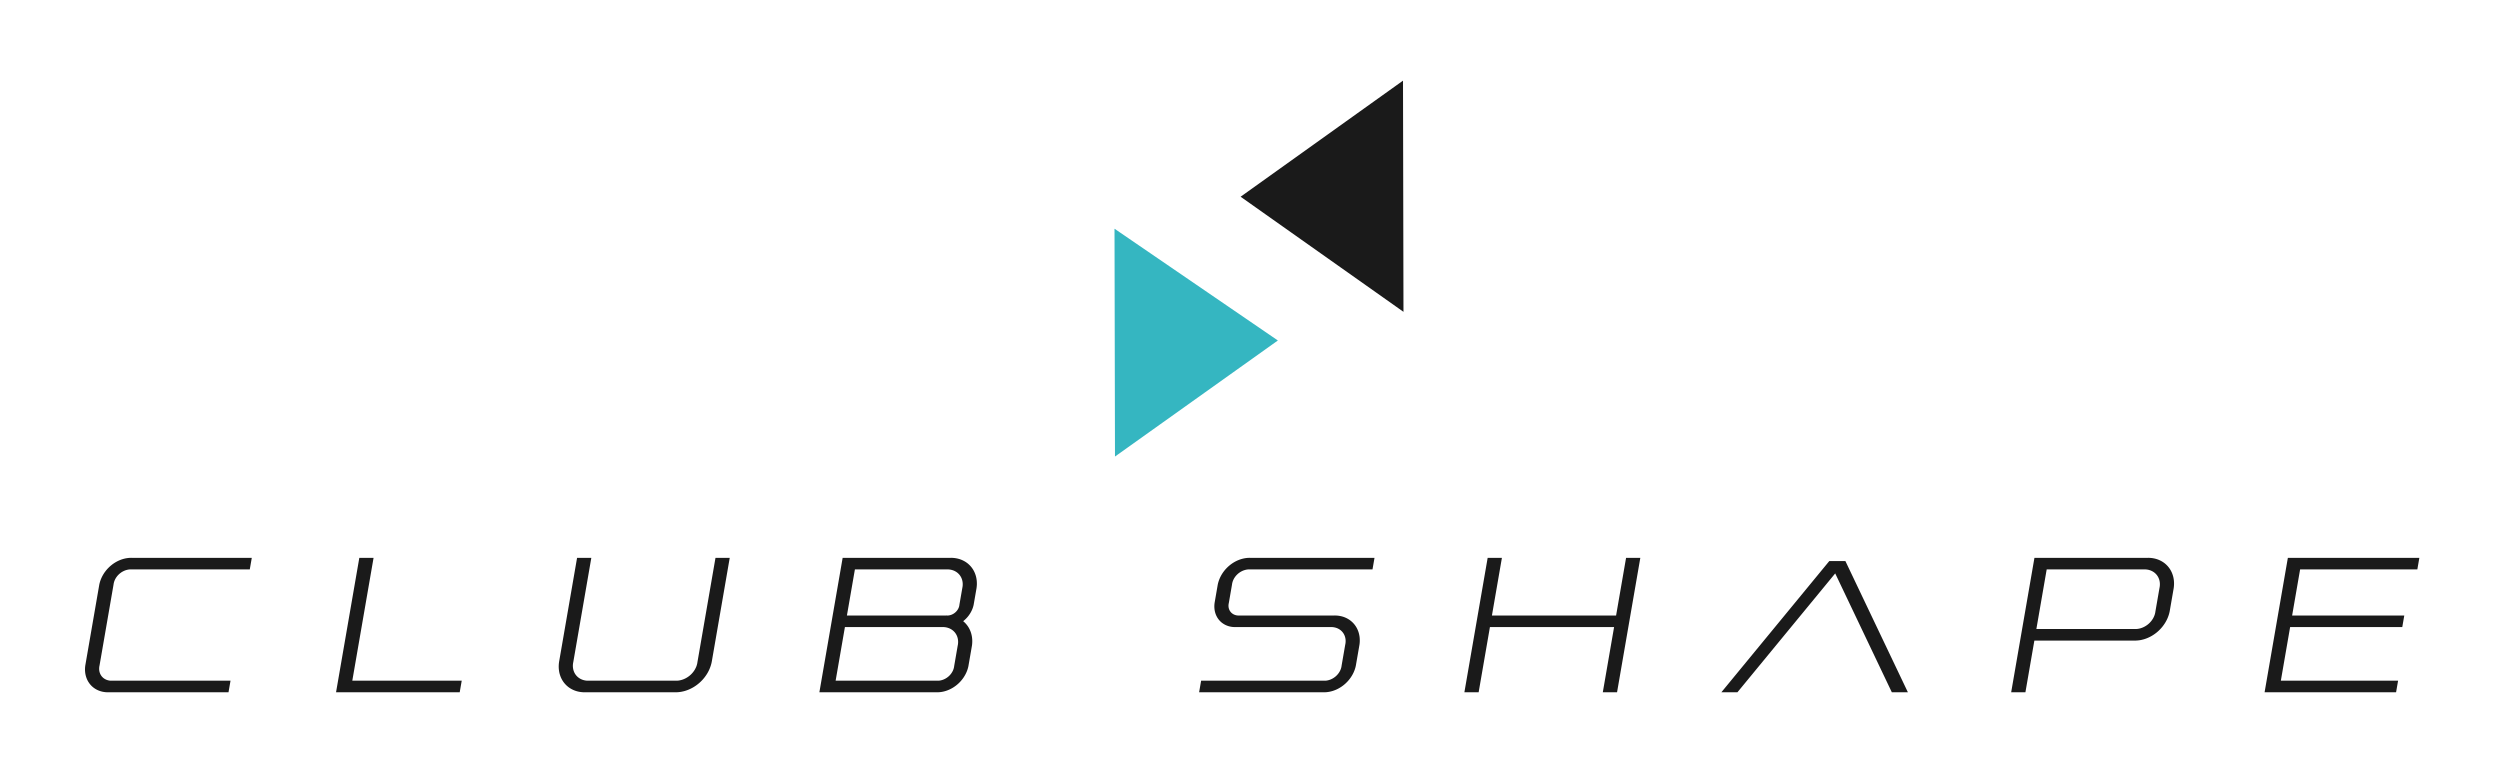
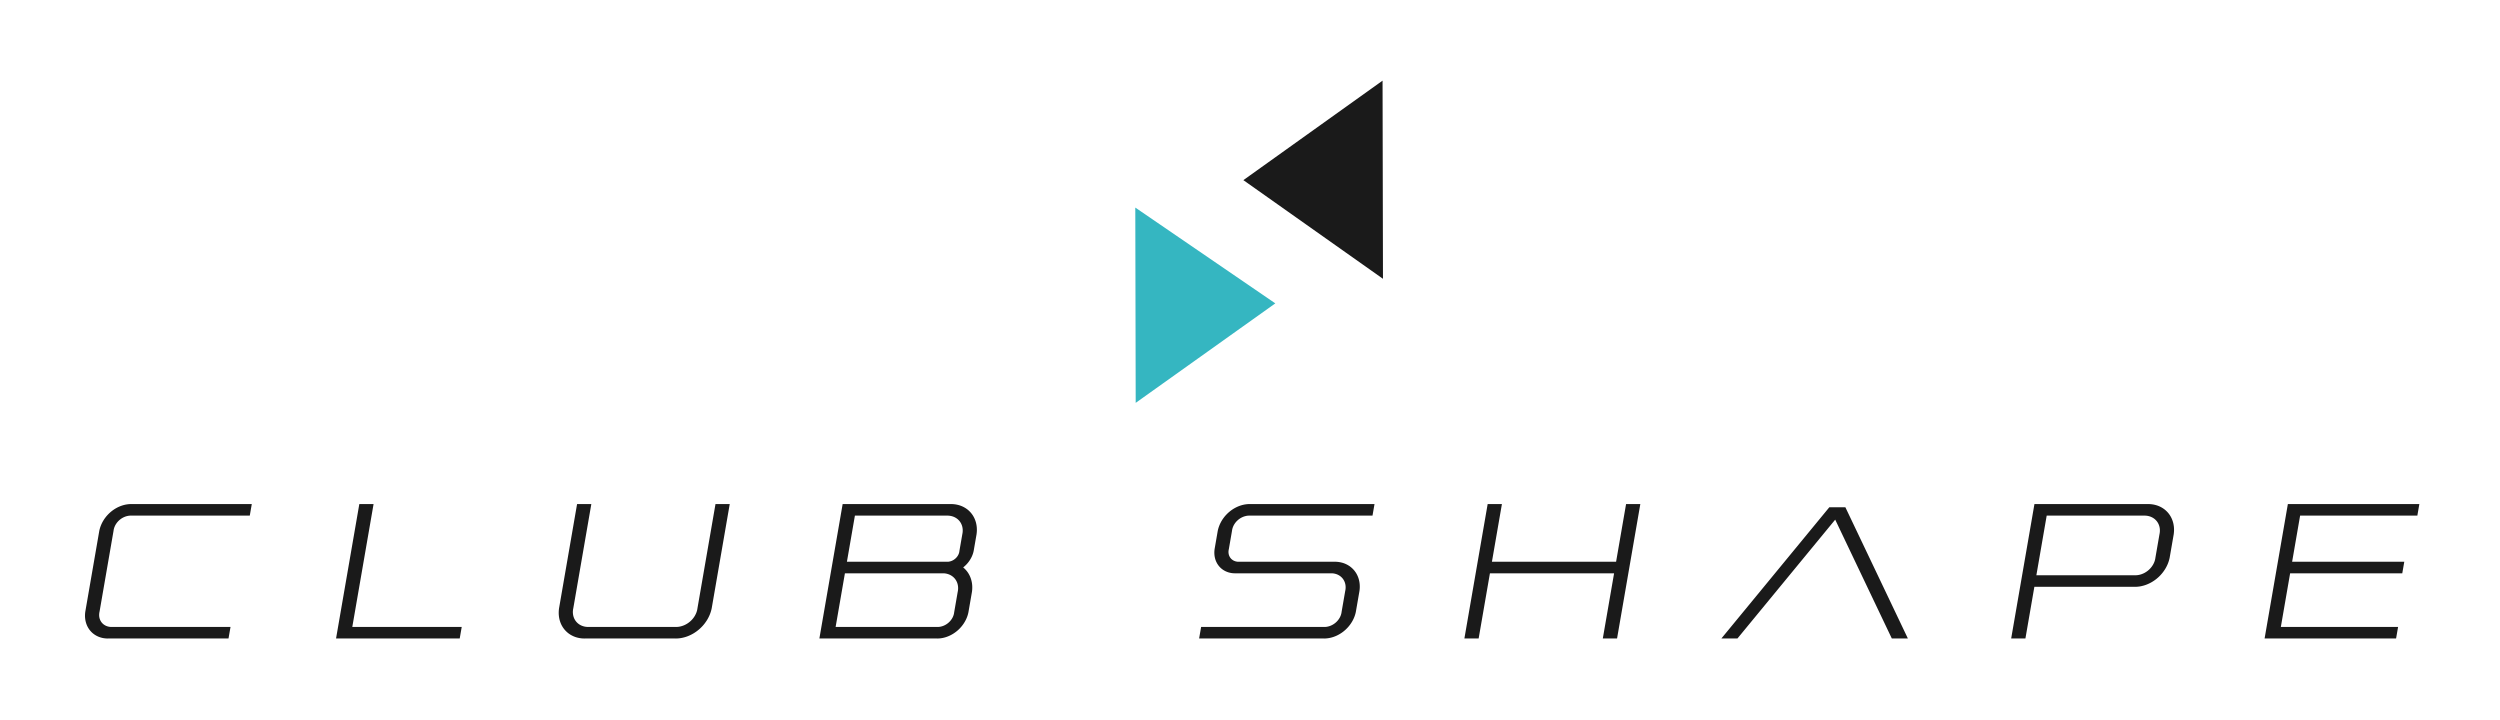
- <svg xmlns="http://www.w3.org/2000/svg" viewBox="0 0 1859.85 575" width="1859.85" height="575" role="img" aria-label="Club Shape">
-   <path fill="#35B6C1" d="M829.13 170.15L829.48 339.64L950.65 253.3Z" />
-   <path fill="#1A1A1A" d="M1043.75 60L1044.1 231.98L922.94 146.35Z" />
-   <path fill="#1A1A1A" d="M185.82 423.6L96.7 423.6L98.19 415L187.31 415ZM96.7 423.6L96.26 423.63L95.81 423.68L95.36 423.75L94.91 423.84L94.47 423.94L94.03 424.06L93.59 424.19L93.15 424.34L92.72 424.51L92.29 424.69L91.87 424.89L91.46 425.1L91.05 425.32L90.65 425.56L90.26 425.81L89.88 426.08L89.51 426.36L89.14 426.64L88.79 426.95L88.45 427.26L88.12 427.58L87.8 427.91L87.49 428.25L87.2 428.6L86.92 428.96L86.65 429.33L86.4 429.7L86.16 430.08L85.93 430.46L85.72 430.85L85.53 431.24L85.35 431.64L85.18 432.04L85.03 432.45L84.9 432.85L84.78 433.26L84.68 433.66L84.59 434.07L84.52 434.48L84.47 434.88L73.87 434.88L74.05 434.06L74.27 433.25L74.51 432.43L74.79 431.63L75.1 430.83L75.43 430.04L75.8 429.26L76.19 428.49L76.61 427.73L77.06 426.99L77.53 426.25L78.03 425.54L78.56 424.84L79.1 424.15L79.67 423.49L80.27 422.84L80.88 422.22L81.51 421.61L82.17 421.03L82.84 420.47L83.52 419.93L84.22 419.42L84.94 418.93L85.67 418.47L86.41 418.04L87.17 417.63L87.93 417.25L88.7 416.9L89.48 416.58L90.27 416.28L91.06 416.02L91.85 415.78L92.65 415.58L93.45 415.4L94.25 415.26L95.04 415.15L95.84 415.06L96.63 415.01L97.41 414.99L98.19 415ZM84.47 434.88L74.04 495.12L63.44 495.12L73.87 434.88ZM74.04 495.12L73.95 495.52L73.88 495.93L73.83 496.34L73.79 496.74L73.77 497.15L73.76 497.55L73.77 497.96L73.79 498.36L73.84 498.76L73.9 499.15L73.97 499.54L74.06 499.92L74.17 500.3L74.3 500.67L74.44 501.04L74.59 501.4L74.77 501.75L74.96 502.09L75.16 502.42L75.38 502.74L75.61 503.05L75.86 503.36L76.13 503.64L76.4 503.92L76.69 504.19L77 504.44L77.31 504.68L77.64 504.9L77.98 505.11L78.34 505.31L78.7 505.49L79.07 505.66L79.46 505.81L79.85 505.94L80.25 506.06L80.66 506.16L81.08 506.25L81.5 506.32L81.93 506.37L82.37 506.4L80.88 515L80.1 515.01L79.32 514.99L78.55 514.94L77.78 514.85L77.02 514.74L76.27 514.6L75.54 514.42L74.81 514.22L74.1 513.98L73.4 513.72L72.71 513.42L72.05 513.1L71.4 512.75L70.77 512.37L70.15 511.96L69.56 511.53L68.99 511.07L68.44 510.58L67.92 510.07L67.42 509.53L66.94 508.97L66.49 508.39L66.07 507.78L65.67 507.16L65.3 506.51L64.96 505.85L64.65 505.16L64.37 504.46L64.12 503.75L63.9 503.01L63.71 502.27L63.55 501.51L63.42 500.74L63.33 499.96L63.26 499.17L63.23 498.37L63.24 497.57L63.27 496.75L63.34 495.94L63.44 495.12ZM82.37 506.4L171.49 506.4L170 515L80.88 515ZM277.91 415L260.6 515L250 515L267.31 415ZM251.49 506.4L343.49 506.4L342 515L250 515ZM439.91 415L426.5 492.5L415.9 492.5L429.31 415ZM426.5 492.5L426.39 493.01L426.31 493.52L426.25 494.03L426.2 494.53L426.18 495.04L426.18 495.55L426.2 496.05L426.24 496.55L426.3 497.04L426.38 497.53L426.48 498.02L426.6 498.49L426.74 498.96L426.9 499.42L427.08 499.88L427.28 500.32L427.5 500.75L427.74 501.17L428 501.58L428.28 501.98L428.58 502.36L428.89 502.73L429.22 503.08L429.57 503.42L429.93 503.75L430.32 504.05L430.71 504.34L431.12 504.62L431.55 504.87L431.99 505.11L432.44 505.33L432.91 505.53L433.38 505.71L433.87 505.87L434.37 506.01L434.88 506.13L435.39 506.23L435.92 506.31L436.45 506.36L436.99 506.4L435.5 515L434.61 515.01L433.73 514.98L432.86 514.92L432 514.82L431.14 514.69L430.29 514.52L429.46 514.32L428.64 514.09L427.84 513.82L427.05 513.52L426.28 513.18L425.53 512.81L424.79 512.41L424.08 511.98L423.39 511.52L422.73 511.03L422.09 510.5L421.47 509.95L420.88 509.37L420.32 508.76L419.78 508.13L419.28 507.47L418.8 506.79L418.36 506.08L417.94 505.35L417.56 504.6L417.21 503.82L416.9 503.03L416.62 502.22L416.37 501.4L416.16 500.56L415.99 499.7L415.85 498.83L415.75 497.95L415.68 497.06L415.65 496.16L415.66 495.25L415.7 494.34L415.78 493.42L415.9 492.5ZM436.99 506.4L503.56 506.4L502.07 515L435.5 515ZM503.56 506.4L504.11 506.36L504.66 506.31L505.21 506.23L505.76 506.13L506.31 506.01L506.86 505.87L507.4 505.71L507.94 505.53L508.48 505.33L509.01 505.11L509.53 504.87L510.04 504.62L510.55 504.34L511.05 504.05L511.53 503.75L512.01 503.42L512.48 503.08L512.93 502.73L513.37 502.36L513.8 501.98L514.22 501.58L514.62 501.17L515 500.75L515.37 500.32L515.73 499.88L516.06 499.42L516.39 498.96L516.69 498.49L516.98 498.02L517.24 497.53L517.49 497.04L517.72 496.55L517.94 496.05L518.13 495.55L518.3 495.04L518.45 494.53L518.59 494.03L518.7 493.52L518.79 493.01L518.87 492.5L529.47 492.5L529.26 493.42L529.02 494.34L528.75 495.25L528.44 496.16L528.1 497.06L527.73 497.95L527.32 498.83L526.88 499.7L526.41 500.56L525.91 501.4L525.37 502.22L524.81 503.03L524.23 503.82L523.61 504.6L522.97 505.35L522.3 506.08L521.61 506.79L520.9 507.47L520.17 508.13L519.41 508.76L518.64 509.37L517.85 509.95L517.04 510.5L516.22 511.03L515.38 511.52L514.53 511.98L513.67 512.41L512.8 512.81L511.92 513.18L511.03 513.52L510.14 513.82L509.24 514.09L508.34 514.32L507.44 514.52L506.54 514.69L505.64 514.82L504.74 514.92L503.84 514.98L502.95 515.01L502.07 515ZM518.87 492.5L532.28 415L542.88 415L529.47 492.5ZM610.31 510.7L626.14 419.3L636.74 419.3L620.91 510.7ZM632.18 415L706.88 415L705.39 423.6L630.69 423.6ZM715.89 437.5L715.99 436.99L716.07 436.48L716.14 435.97L716.18 435.47L716.2 434.96L716.2 434.45L716.19 433.95L716.15 433.45L716.09 432.96L716.01 432.47L715.91 431.98L715.79 431.51L715.65 431.04L715.48 430.58L715.3 430.12L715.1 429.68L714.88 429.25L714.64 428.83L714.38 428.42L714.1 428.02L713.81 427.64L713.49 427.27L713.16 426.92L712.81 426.58L712.45 426.25L712.07 425.95L711.67 425.66L711.26 425.38L710.83 425.13L710.39 424.89L709.94 424.67L709.48 424.47L709 424.29L708.51 424.13L708.01 423.99L707.51 423.87L706.99 423.77L706.47 423.69L705.93 423.64L705.39 423.6L706.88 415L707.77 414.99L708.65 415.02L709.52 415.08L710.39 415.18L711.24 415.31L712.09 415.48L712.92 415.68L713.74 415.91L714.54 416.18L715.33 416.48L716.1 416.82L716.86 417.19L717.59 417.59L718.3 418.02L718.99 418.48L719.66 418.97L720.3 419.5L720.91 420.05L721.5 420.63L722.07 421.24L722.6 421.87L723.11 422.53L723.58 423.21L724.03 423.92L724.44 424.65L724.82 425.4L725.17 426.18L725.48 426.97L725.76 427.78L726.01 428.6L726.22 429.44L726.39 430.3L726.53 431.17L726.64 432.05L726.7 432.94L726.73 433.84L726.73 434.75L726.68 435.66L726.6 436.58L726.49 437.5ZM726.49 437.5L724.35 449.85L713.75 449.85L715.89 437.5ZM705.31 457.9L705.63 457.87L705.95 457.83L706.27 457.77L706.58 457.7L706.9 457.62L707.21 457.53L707.53 457.43L707.83 457.32L708.14 457.19L708.44 457.06L708.73 456.91L709.02 456.76L709.31 456.59L709.59 456.42L709.86 456.23L710.12 456.04L710.38 455.84L710.63 455.63L710.88 455.41L711.11 455.19L711.34 454.96L711.56 454.72L711.77 454.48L711.97 454.23L712.16 453.98L712.34 453.72L712.51 453.45L712.67 453.19L712.82 452.92L712.96 452.64L713.09 452.37L713.21 452.09L713.31 451.81L713.41 451.53L713.49 451.25L713.57 450.97L713.63 450.69L713.68 450.41L713.72 450.13L713.75 449.85L724.35 449.85L724.19 450.54L724.01 451.23L723.8 451.92L723.56 452.6L723.3 453.27L723.01 453.94L722.7 454.59L722.36 455.24L722 455.88L721.62 456.51L721.22 457.12L720.79 457.73L720.35 458.32L719.89 458.89L719.4 459.45L718.9 459.99L718.38 460.51L717.84 461.02L717.29 461.51L716.73 461.98L716.15 462.43L715.55 462.85L714.95 463.26L714.33 463.64L713.71 464.01L713.07 464.34L712.43 464.66L711.78 464.95L711.12 465.22L710.46 465.46L709.8 465.68L709.13 465.88L708.46 466.04L707.79 466.19L707.12 466.3L706.46 466.39L705.79 466.46L705.13 466.5L704.47 466.51L703.82 466.5ZM703.82 466.5L623.27 466.5L624.76 457.9L705.31 457.9ZM624.76 457.9L703.46 457.9L701.97 466.5L623.27 466.5ZM712.46 480.4L712.56 479.89L712.65 479.38L712.71 478.87L712.75 478.37L712.78 477.86L712.78 477.35L712.76 476.85L712.72 476.35L712.66 475.86L712.58 475.37L712.48 474.88L712.36 474.41L712.22 473.94L712.06 473.48L711.88 473.02L711.67 472.58L711.45 472.15L711.21 471.73L710.95 471.32L710.68 470.92L710.38 470.54L710.07 470.17L709.73 469.82L709.39 469.48L709.02 469.15L708.64 468.85L708.24 468.56L707.83 468.28L707.41 468.03L706.97 467.79L706.51 467.57L706.05 467.37L705.57 467.19L705.09 467.03L704.59 466.89L704.08 466.77L703.56 466.67L703.04 466.59L702.51 466.54L701.97 466.5L703.46 457.9L704.34 457.89L705.22 457.92L706.1 457.98L706.96 458.08L707.82 458.21L708.66 458.38L709.49 458.58L710.31 458.81L711.12 459.08L711.91 459.38L712.68 459.72L713.43 460.09L714.16 460.49L714.87 460.92L715.56 461.38L716.23 461.87L716.87 462.4L717.49 462.95L718.08 463.53L718.64 464.14L719.17 464.77L719.68 465.43L720.15 466.11L720.6 466.82L721.01 467.55L721.39 468.3L721.74 469.08L722.06 469.87L722.34 470.68L722.58 471.5L722.79 472.34L722.97 473.2L723.11 474.07L723.21 474.95L723.28 475.84L723.31 476.74L723.3 477.65L723.26 478.56L723.18 479.48L723.06 480.4ZM723.06 480.4L720.44 495.55L709.84 495.55L712.46 480.4ZM698.11 506.4L698.54 506.37L698.97 506.32L699.4 506.25L699.83 506.17L700.26 506.07L700.68 505.95L701.11 505.82L701.52 505.68L701.94 505.52L702.35 505.34L702.75 505.15L703.15 504.95L703.54 504.73L703.92 504.5L704.3 504.26L704.67 504L705.02 503.74L705.37 503.46L705.71 503.17L706.04 502.87L706.36 502.56L706.66 502.24L706.96 501.91L707.24 501.57L707.51 501.23L707.76 500.88L708 500.52L708.23 500.16L708.45 499.79L708.65 499.42L708.84 499.04L709.01 498.66L709.16 498.27L709.31 497.88L709.43 497.5L709.55 497.11L709.64 496.72L709.72 496.33L709.79 495.94L709.84 495.55L720.44 495.55L720.26 496.35L720.05 497.15L719.81 497.94L719.54 498.73L719.24 499.52L718.91 500.29L718.55 501.05L718.16 501.81L717.75 502.55L717.31 503.28L716.85 504L716.36 504.7L715.84 505.38L715.31 506.05L714.75 506.7L714.17 507.34L713.57 507.95L712.95 508.54L712.31 509.11L711.65 509.66L710.98 510.18L710.29 510.68L709.59 511.16L708.87 511.61L708.15 512.03L707.41 512.43L706.66 512.8L705.91 513.15L705.14 513.46L704.38 513.75L703.6 514.01L702.82 514.24L702.04 514.44L701.26 514.61L700.48 514.75L699.7 514.86L698.93 514.94L698.15 514.99L697.38 515.01L696.62 515ZM696.62 515L614.87 515L616.36 506.4L698.11 506.4ZM626.88 415L637.48 415L635.99 423.6L625.39 423.6ZM611.06 506.4L621.66 506.4L620.17 515L609.57 515Z" />
-   <path fill="#1A1A1A" d="M1021.06 423.6L928.77 423.6L930.26 415L1022.55 415ZM928.77 423.6L928.33 423.63L927.88 423.68L927.43 423.75L926.98 423.84L926.54 423.94L926.1 424.06L925.66 424.19L925.22 424.34L924.79 424.51L924.36 424.69L923.94 424.89L923.53 425.1L923.12 425.32L922.72 425.56L922.33 425.81L921.95 426.08L921.58 426.36L921.21 426.64L920.86 426.95L920.52 427.26L920.19 427.58L919.87 427.91L919.56 428.25L919.27 428.6L918.99 428.96L918.72 429.33L918.47 429.7L918.23 430.08L918 430.46L917.79 430.85L917.6 431.24L917.42 431.64L917.25 432.04L917.1 432.45L916.97 432.85L916.85 433.26L916.75 433.66L916.66 434.07L916.59 434.48L916.54 434.88L905.94 434.88L906.12 434.06L906.34 433.25L906.58 432.43L906.86 431.63L907.17 430.83L907.5 430.04L907.87 429.26L908.26 428.49L908.68 427.73L909.13 426.99L909.6 426.25L910.1 425.54L910.63 424.84L911.17 424.15L911.74 423.49L912.34 422.84L912.95 422.22L913.58 421.61L914.24 421.03L914.91 420.47L915.59 419.93L916.29 419.42L917.01 418.93L917.74 418.47L918.48 418.04L919.24 417.63L920 417.25L920.77 416.9L921.55 416.58L922.34 416.28L923.13 416.02L923.92 415.78L924.72 415.58L925.52 415.4L926.32 415.26L927.11 415.15L927.91 415.06L928.7 415.01L929.48 414.99L930.26 415ZM916.54 434.88L914.18 448.54L903.58 448.54L905.94 434.88ZM914.18 448.54L914.1 448.87L914.04 449.2L913.99 449.53L913.95 449.86L913.93 450.2L913.92 450.53L913.92 450.86L913.94 451.19L913.97 451.51L914.01 451.83L914.07 452.16L914.14 452.47L914.22 452.78L914.32 453.09L914.43 453.39L914.56 453.69L914.7 453.98L914.85 454.26L915.01 454.54L915.19 454.8L915.38 455.06L915.58 455.32L915.79 455.56L916.01 455.79L916.25 456.01L916.5 456.22L916.76 456.42L917.03 456.61L917.3 456.79L917.59 456.96L917.89 457.11L918.2 457.25L918.51 457.38L918.84 457.5L919.17 457.6L919.5 457.69L919.85 457.76L920.2 457.82L920.56 457.87L920.92 457.9L919.43 466.5L918.72 466.51L918.01 466.49L917.32 466.45L916.62 466.38L915.94 466.28L915.26 466.15L914.59 465.99L913.93 465.81L913.29 465.6L912.66 465.36L912.04 465.1L911.43 464.81L910.84 464.49L910.27 464.15L909.71 463.78L909.17 463.39L908.65 462.98L908.16 462.54L907.68 462.08L907.22 461.59L906.79 461.09L906.38 460.56L905.99 460.01L905.63 459.45L905.3 458.87L904.99 458.26L904.7 457.65L904.44 457.01L904.21 456.36L904.01 455.7L903.84 455.02L903.69 454.34L903.57 453.64L903.49 452.93L903.43 452.21L903.4 451.49L903.4 450.76L903.43 450.02L903.49 449.28L903.58 448.54ZM920.92 457.9L992.38 457.9L990.89 466.5L919.43 466.5ZM1000.76 479.65L1000.86 479.17L1000.94 478.69L1001 478.21L1001.04 477.73L1001.06 477.26L1001.07 476.78L1001.05 476.3L1001.02 475.83L1000.96 475.37L1000.89 474.9L1000.79 474.45L1000.68 474L1000.55 473.55L1000.4 473.12L1000.23 472.69L1000.04 472.27L999.83 471.86L999.61 471.47L999.36 471.08L999.1 470.71L998.83 470.34L998.53 469.99L998.22 469.66L997.89 469.34L997.55 469.03L997.19 468.74L996.81 468.46L996.43 468.2L996.02 467.96L995.61 467.73L995.18 467.52L994.74 467.33L994.29 467.16L993.83 467.01L993.36 466.88L992.88 466.76L992.4 466.67L991.9 466.59L991.4 466.54L990.89 466.5L992.38 457.9L993.23 457.89L994.08 457.92L994.93 457.98L995.76 458.07L996.59 458.2L997.41 458.36L998.22 458.55L999.01 458.77L999.79 459.03L1000.55 459.32L1001.29 459.65L1002.02 460L1002.73 460.39L1003.42 460.81L1004.09 461.25L1004.73 461.73L1005.35 462.24L1005.95 462.77L1006.52 463.33L1007.07 463.92L1007.59 464.53L1008.07 465.17L1008.54 465.83L1008.97 466.51L1009.37 467.22L1009.74 467.95L1010.07 468.69L1010.38 469.46L1010.65 470.24L1010.89 471.04L1011.09 471.85L1011.26 472.68L1011.4 473.52L1011.5 474.37L1011.56 475.24L1011.59 476.11L1011.59 476.98L1011.55 477.87L1011.47 478.76L1011.36 479.65ZM1011.36 479.65L1008.67 495.18L998.07 495.18L1000.76 479.65ZM985.9 506.4L986.35 506.37L986.8 506.32L987.24 506.25L987.69 506.16L988.13 506.06L988.57 505.94L989.01 505.81L989.44 505.66L989.87 505.5L990.29 505.31L990.71 505.12L991.12 504.91L991.53 504.69L991.92 504.45L992.31 504.2L992.69 503.93L993.07 503.66L993.43 503.37L993.78 503.07L994.12 502.76L994.45 502.44L994.76 502.11L995.07 501.77L995.36 501.42L995.64 501.06L995.91 500.7L996.16 500.33L996.4 499.95L996.62 499.57L996.83 499.18L997.03 498.79L997.2 498.4L997.37 498L997.52 497.6L997.65 497.19L997.77 496.79L997.87 496.39L997.95 495.98L998.02 495.58L998.07 495.18L1008.67 495.18L1008.49 495.99L1008.28 496.8L1008.03 497.61L1007.76 498.42L1007.45 499.21L1007.12 500L1006.75 500.78L1006.36 501.55L1005.94 502.31L1005.49 503.05L1005.02 503.78L1004.52 504.49L1004 505.19L1003.45 505.87L1002.88 506.54L1002.29 507.18L1001.68 507.8L1001.05 508.41L1000.4 508.99L999.73 509.55L999.05 510.08L998.35 510.59L997.63 511.08L996.9 511.54L996.16 511.97L995.41 512.38L994.65 512.76L993.88 513.11L993.1 513.43L992.32 513.72L991.53 513.99L990.74 514.22L989.94 514.42L989.15 514.6L988.35 514.74L987.56 514.85L986.76 514.94L985.98 514.99L985.19 515.01L984.42 515ZM984.42 515L892.07 515L893.56 506.4L985.9 506.4ZM1089.42 515L1106.73 415L1117.33 415L1100.02 515ZM1192.39 515L1209.7 415L1220.3 415L1202.99 515ZM1104.61 457.9L1207.58 457.9L1206.09 466.5L1103.12 466.5ZM1360.9 417.38L1372.85 417.38L1292.55 515L1280.6 515ZM1360.9 417.38L1372.85 417.38L1419.35 515L1407.4 515ZM1496.19 515L1512.76 419.3L1523.36 419.3L1506.79 515ZM1518.8 415L1597.5 415L1596.01 423.6L1517.31 423.6ZM1606.51 437.5L1606.61 436.99L1606.69 436.48L1606.76 435.97L1606.8 435.47L1606.82 434.96L1606.82 434.45L1606.81 433.95L1606.77 433.45L1606.71 432.96L1606.63 432.47L1606.53 431.98L1606.41 431.51L1606.27 431.04L1606.1 430.58L1605.92 430.12L1605.72 429.68L1605.5 429.25L1605.26 428.83L1605 428.42L1604.72 428.02L1604.43 427.64L1604.11 427.27L1603.78 426.92L1603.43 426.58L1603.07 426.25L1602.69 425.95L1602.29 425.66L1601.88 425.38L1601.45 425.13L1601.01 424.89L1600.56 424.67L1600.1 424.47L1599.62 424.29L1599.13 424.13L1598.63 423.99L1598.13 423.87L1597.61 423.77L1597.09 423.69L1596.55 423.64L1596.01 423.6L1597.5 415L1598.39 414.99L1599.27 415.02L1600.14 415.08L1601.01 415.18L1601.86 415.31L1602.71 415.48L1603.54 415.68L1604.36 415.91L1605.16 416.18L1605.95 416.48L1606.72 416.82L1607.48 417.19L1608.21 417.59L1608.92 418.02L1609.61 418.48L1610.28 418.97L1610.92 419.5L1611.53 420.05L1612.12 420.63L1612.69 421.24L1613.22 421.87L1613.73 422.53L1614.2 423.21L1614.65 423.92L1615.06 424.65L1615.44 425.4L1615.79 426.18L1616.1 426.97L1616.38 427.78L1616.63 428.6L1616.84 429.44L1617.01 430.3L1617.15 431.17L1617.26 432.05L1617.32 432.94L1617.35 433.84L1617.35 434.75L1617.3 435.66L1617.22 436.58L1617.11 437.5ZM1617.11 437.5L1614.1 454.88L1603.5 454.88L1606.51 437.5ZM1589.16 467.95L1589.68 467.91L1590.2 467.86L1590.72 467.78L1591.24 467.69L1591.75 467.58L1592.27 467.44L1592.78 467.29L1593.28 467.12L1593.79 466.93L1594.28 466.72L1594.77 466.5L1595.25 466.26L1595.73 466L1596.2 465.72L1596.65 465.43L1597.1 465.13L1597.54 464.81L1597.96 464.48L1598.38 464.13L1598.78 463.77L1599.17 463.39L1599.54 463.01L1599.9 462.61L1600.25 462.21L1600.58 461.79L1600.89 461.37L1601.19 460.93L1601.48 460.49L1601.75 460.05L1601.99 459.59L1602.23 459.13L1602.44 458.67L1602.64 458.2L1602.82 457.73L1602.98 457.26L1603.12 456.78L1603.24 456.3L1603.35 455.83L1603.43 455.35L1603.5 454.88L1614.1 454.88L1613.9 455.76L1613.67 456.65L1613.41 457.53L1613.11 458.41L1612.78 459.27L1612.42 460.13L1612.02 460.98L1611.6 461.82L1611.14 462.65L1610.66 463.46L1610.14 464.25L1609.6 465.03L1609.03 465.8L1608.44 466.54L1607.82 467.26L1607.18 467.97L1606.51 468.65L1605.83 469.31L1605.12 469.94L1604.39 470.56L1603.64 471.14L1602.88 471.7L1602.1 472.23L1601.31 472.73L1600.5 473.21L1599.68 473.65L1598.85 474.07L1598.01 474.45L1597.16 474.81L1596.31 475.13L1595.45 475.42L1594.58 475.68L1593.71 475.9L1592.85 476.1L1591.98 476.26L1591.11 476.38L1590.24 476.47L1589.38 476.53L1588.52 476.56L1587.67 476.55ZM1587.67 476.55L1508.15 476.55L1509.64 467.95L1589.16 467.95ZM1513.5 415L1524.1 415L1522.61 423.6L1512.01 423.6ZM1798.36 423.6L1700.54 423.6L1702.03 415L1799.85 415ZM1712.63 415L1695.32 515L1684.72 515L1702.03 415ZM1686.21 506.4L1784.03 506.4L1782.54 515L1684.72 515ZM1699.91 457.9L1788.64 457.9L1787.15 466.5L1698.42 466.5Z" />
+ <svg xmlns="http://www.w3.org/2000/svg" viewBox="0 0 1859.85 535" width="1859.85" height="535" role="img" aria-label="Club Shape">
+   <path fill="#35B6C1" d="M844.59 154.42L844.89 299.7L948.75 225.69Z" />
+   <path fill="#1A1A1A" d="M1028.54 60L1028.85 207.41L924.99 134.01Z" />
+   <path fill="#1A1A1A" d="M185.82 383.6L96.7 383.6L98.19 375L187.31 375ZM96.7 383.6L96.26 383.63L95.81 383.68L95.36 383.75L94.91 383.84L94.47 383.94L94.03 384.06L93.59 384.19L93.15 384.34L92.72 384.51L92.29 384.69L91.87 384.89L91.46 385.1L91.05 385.32L90.65 385.56L90.26 385.81L89.88 386.08L89.51 386.36L89.14 386.64L88.79 386.95L88.45 387.26L88.12 387.58L87.8 387.91L87.49 388.25L87.2 388.6L86.92 388.96L86.65 389.33L86.4 389.7L86.16 390.08L85.93 390.46L85.72 390.85L85.53 391.24L85.35 391.64L85.18 392.04L85.03 392.45L84.9 392.85L84.78 393.26L84.68 393.66L84.59 394.07L84.52 394.48L84.47 394.88L73.87 394.88L74.05 394.06L74.27 393.25L74.51 392.43L74.79 391.63L75.1 390.83L75.43 390.04L75.8 389.26L76.19 388.49L76.61 387.73L77.06 386.99L77.53 386.25L78.03 385.54L78.56 384.84L79.1 384.15L79.67 383.49L80.27 382.84L80.88 382.22L81.51 381.61L82.17 381.03L82.84 380.47L83.52 379.93L84.22 379.42L84.94 378.93L85.67 378.47L86.41 378.04L87.17 377.63L87.93 377.25L88.7 376.9L89.48 376.58L90.27 376.28L91.06 376.02L91.85 375.78L92.65 375.58L93.45 375.4L94.25 375.26L95.04 375.15L95.84 375.06L96.63 375.01L97.41 374.99L98.19 375ZM84.47 394.88L74.04 455.12L63.44 455.12L73.87 394.88ZM74.04 455.12L73.95 455.52L73.88 455.93L73.83 456.34L73.79 456.74L73.77 457.15L73.76 457.55L73.77 457.96L73.79 458.36L73.84 458.76L73.9 459.15L73.97 459.54L74.06 459.92L74.17 460.3L74.3 460.67L74.44 461.04L74.59 461.4L74.77 461.75L74.96 462.09L75.16 462.42L75.38 462.74L75.61 463.05L75.86 463.36L76.13 463.64L76.4 463.92L76.69 464.19L77 464.44L77.31 464.68L77.64 464.9L77.98 465.11L78.34 465.31L78.7 465.49L79.07 465.66L79.46 465.81L79.85 465.94L80.25 466.06L80.66 466.16L81.08 466.25L81.5 466.32L81.93 466.37L82.37 466.4L80.88 475L80.1 475.01L79.32 474.99L78.55 474.94L77.78 474.85L77.02 474.74L76.27 474.6L75.54 474.42L74.81 474.22L74.1 473.98L73.4 473.72L72.71 473.42L72.05 473.1L71.4 472.75L70.77 472.37L70.15 471.96L69.56 471.53L68.99 471.07L68.44 470.58L67.92 470.07L67.42 469.53L66.94 468.97L66.49 468.39L66.07 467.78L65.67 467.16L65.3 466.51L64.96 465.85L64.65 465.16L64.37 464.46L64.12 463.75L63.9 463.01L63.71 462.27L63.55 461.51L63.42 460.74L63.33 459.96L63.26 459.17L63.23 458.37L63.24 457.57L63.27 456.75L63.34 455.94L63.44 455.12ZM82.37 466.4L171.49 466.4L170 475L80.88 475ZM277.91 375L260.6 475L250 475L267.31 375ZM251.49 466.4L343.49 466.4L342 475L250 475ZM439.91 375L426.5 452.5L415.9 452.5L429.31 375ZM426.5 452.5L426.39 453.01L426.31 453.52L426.25 454.03L426.2 454.53L426.18 455.04L426.18 455.55L426.2 456.05L426.24 456.55L426.3 457.04L426.38 457.53L426.48 458.02L426.6 458.49L426.74 458.96L426.9 459.42L427.08 459.88L427.28 460.32L427.5 460.75L427.74 461.17L428 461.58L428.28 461.98L428.58 462.36L428.89 462.73L429.22 463.08L429.57 463.42L429.93 463.75L430.32 464.05L430.71 464.34L431.12 464.62L431.55 464.87L431.99 465.11L432.44 465.33L432.91 465.53L433.38 465.71L433.87 465.87L434.37 466.01L434.88 466.13L435.39 466.23L435.92 466.31L436.45 466.36L436.99 466.4L435.5 475L434.61 475.01L433.73 474.98L432.86 474.92L432 474.82L431.14 474.69L430.29 474.52L429.46 474.32L428.64 474.09L427.84 473.82L427.05 473.52L426.28 473.18L425.53 472.81L424.79 472.41L424.08 471.98L423.39 471.52L422.73 471.03L422.09 470.5L421.47 469.95L420.88 469.37L420.32 468.76L419.78 468.13L419.28 467.47L418.8 466.79L418.36 466.08L417.94 465.35L417.56 464.6L417.21 463.82L416.9 463.03L416.62 462.22L416.37 461.4L416.16 460.56L415.99 459.7L415.85 458.83L415.75 457.95L415.68 457.06L415.65 456.16L415.66 455.25L415.7 454.34L415.78 453.42L415.9 452.5ZM436.99 466.4L503.56 466.4L502.07 475L435.5 475ZM503.56 466.4L504.11 466.36L504.66 466.31L505.21 466.23L505.76 466.13L506.31 466.01L506.86 465.87L507.4 465.71L507.94 465.53L508.48 465.33L509.01 465.11L509.53 464.87L510.04 464.62L510.55 464.34L511.05 464.05L511.53 463.75L512.01 463.42L512.48 463.08L512.93 462.73L513.37 462.36L513.8 461.98L514.22 461.58L514.62 461.17L515 460.75L515.37 460.32L515.73 459.88L516.06 459.42L516.39 458.96L516.69 458.49L516.98 458.02L517.24 457.53L517.49 457.04L517.72 456.55L517.94 456.05L518.13 455.55L518.3 455.04L518.45 454.53L518.59 454.03L518.7 453.52L518.79 453.01L518.87 452.5L529.47 452.5L529.26 453.42L529.02 454.34L528.75 455.25L528.44 456.16L528.1 457.06L527.73 457.95L527.32 458.83L526.88 459.7L526.41 460.56L525.91 461.4L525.37 462.22L524.81 463.03L524.23 463.82L523.61 464.6L522.97 465.35L522.3 466.08L521.61 466.79L520.9 467.47L520.17 468.13L519.41 468.76L518.64 469.37L517.85 469.95L517.04 470.5L516.22 471.03L515.38 471.52L514.53 471.98L513.67 472.41L512.8 472.81L511.92 473.18L511.03 473.52L510.14 473.82L509.24 474.09L508.34 474.32L507.44 474.52L506.54 474.69L505.64 474.82L504.74 474.92L503.84 474.98L502.95 475.01L502.07 475ZM518.87 452.5L532.28 375L542.88 375L529.47 452.5ZM610.31 470.7L626.14 379.3L636.74 379.3L620.91 470.7ZM632.18 375L706.88 375L705.39 383.6L630.69 383.6ZM715.89 397.5L715.99 396.99L716.07 396.48L716.14 395.97L716.18 395.47L716.2 394.96L716.2 394.45L716.19 393.95L716.15 393.45L716.09 392.96L716.01 392.47L715.91 391.98L715.79 391.51L715.65 391.04L715.48 390.58L715.3 390.12L715.1 389.68L714.88 389.25L714.64 388.83L714.38 388.42L714.1 388.02L713.81 387.64L713.49 387.27L713.16 386.92L712.81 386.58L712.45 386.25L712.07 385.95L711.67 385.66L711.26 385.38L710.83 385.13L710.39 384.89L709.94 384.67L709.48 384.47L709 384.29L708.51 384.13L708.01 383.99L707.51 383.87L706.99 383.77L706.47 383.69L705.93 383.64L705.39 383.6L706.88 375L707.77 374.99L708.65 375.02L709.52 375.08L710.39 375.18L711.24 375.31L712.09 375.48L712.92 375.68L713.74 375.91L714.54 376.18L715.33 376.48L716.1 376.82L716.86 377.19L717.59 377.59L718.3 378.02L718.99 378.48L719.66 378.97L720.3 379.5L720.91 380.05L721.5 380.63L722.07 381.24L722.6 381.87L723.11 382.53L723.58 383.21L724.03 383.92L724.44 384.65L724.82 385.4L725.17 386.18L725.48 386.97L725.76 387.78L726.01 388.6L726.22 389.44L726.39 390.3L726.53 391.17L726.64 392.05L726.7 392.94L726.73 393.84L726.73 394.75L726.68 395.66L726.6 396.58L726.49 397.5ZM726.49 397.5L724.35 409.85L713.75 409.85L715.89 397.5ZM705.31 417.9L705.63 417.87L705.95 417.83L706.27 417.77L706.58 417.7L706.9 417.62L707.21 417.53L707.53 417.43L707.83 417.32L708.14 417.19L708.44 417.06L708.73 416.91L709.02 416.76L709.31 416.59L709.59 416.42L709.86 416.23L710.12 416.04L710.38 415.84L710.63 415.63L710.88 415.41L711.11 415.19L711.34 414.96L711.56 414.72L711.77 414.48L711.97 414.23L712.16 413.98L712.34 413.72L712.51 413.45L712.67 413.19L712.82 412.92L712.96 412.64L713.09 412.37L713.21 412.09L713.31 411.81L713.41 411.53L713.49 411.25L713.57 410.97L713.63 410.69L713.68 410.41L713.72 410.13L713.75 409.85L724.35 409.85L724.19 410.54L724.01 411.23L723.8 411.92L723.56 412.6L723.3 413.27L723.01 413.94L722.7 414.59L722.36 415.24L722 415.88L721.62 416.51L721.22 417.12L720.79 417.73L720.35 418.32L719.89 418.89L719.4 419.45L718.9 419.99L718.38 420.51L717.84 421.02L717.29 421.51L716.73 421.98L716.15 422.43L715.55 422.85L714.95 423.26L714.33 423.64L713.71 424.01L713.07 424.34L712.43 424.66L711.78 424.95L711.12 425.22L710.46 425.46L709.8 425.68L709.13 425.88L708.46 426.04L707.79 426.19L707.12 426.3L706.46 426.39L705.79 426.46L705.13 426.5L704.47 426.51L703.82 426.5ZM703.82 426.5L623.27 426.5L624.76 417.9L705.31 417.9ZM624.76 417.9L703.46 417.9L701.97 426.5L623.27 426.5ZM712.46 440.4L712.56 439.89L712.65 439.38L712.71 438.87L712.75 438.37L712.78 437.86L712.78 437.35L712.76 436.85L712.72 436.35L712.66 435.86L712.58 435.37L712.48 434.88L712.36 434.41L712.22 433.94L712.06 433.48L711.88 433.02L711.67 432.58L711.45 432.15L711.21 431.73L710.95 431.32L710.68 430.92L710.38 430.54L710.07 430.17L709.73 429.82L709.39 429.48L709.02 429.15L708.64 428.85L708.24 428.56L707.83 428.28L707.41 428.03L706.97 427.79L706.51 427.57L706.05 427.37L705.57 427.19L705.09 427.03L704.59 426.89L704.08 426.77L703.56 426.67L703.04 426.59L702.51 426.54L701.97 426.5L703.46 417.9L704.34 417.89L705.22 417.92L706.1 417.98L706.96 418.08L707.82 418.21L708.66 418.38L709.49 418.58L710.31 418.81L711.12 419.08L711.91 419.38L712.68 419.72L713.43 420.09L714.16 420.49L714.87 420.92L715.56 421.38L716.23 421.87L716.87 422.4L717.49 422.95L718.08 423.53L718.64 424.14L719.17 424.77L719.68 425.43L720.15 426.11L720.6 426.82L721.01 427.55L721.39 428.3L721.74 429.08L722.06 429.87L722.34 430.68L722.58 431.5L722.79 432.34L722.97 433.2L723.11 434.07L723.21 434.95L723.28 435.84L723.31 436.74L723.3 437.65L723.26 438.56L723.18 439.48L723.06 440.4ZM723.06 440.4L720.44 455.55L709.84 455.55L712.46 440.4ZM698.11 466.4L698.54 466.37L698.97 466.32L699.4 466.25L699.83 466.17L700.26 466.07L700.68 465.95L701.11 465.82L701.52 465.68L701.94 465.52L702.35 465.34L702.75 465.15L703.15 464.95L703.54 464.73L703.92 464.5L704.3 464.26L704.67 464L705.02 463.74L705.37 463.46L705.71 463.17L706.04 462.87L706.36 462.56L706.66 462.24L706.96 461.91L707.24 461.57L707.51 461.23L707.76 460.88L708 460.52L708.23 460.16L708.45 459.79L708.65 459.42L708.84 459.04L709.01 458.66L709.16 458.27L709.31 457.88L709.43 457.5L709.55 457.11L709.64 456.72L709.72 456.33L709.79 455.94L709.84 455.55L720.44 455.55L720.26 456.35L720.05 457.15L719.81 457.94L719.54 458.73L719.24 459.52L718.91 460.29L718.55 461.05L718.16 461.81L717.75 462.55L717.31 463.28L716.85 464L716.36 464.7L715.84 465.38L715.31 466.05L714.75 466.7L714.17 467.34L713.57 467.95L712.95 468.54L712.31 469.11L711.65 469.66L710.98 470.18L710.29 470.68L709.59 471.16L708.87 471.61L708.15 472.03L707.41 472.43L706.66 472.8L705.91 473.15L705.14 473.46L704.38 473.75L703.6 474.01L702.82 474.24L702.04 474.44L701.26 474.61L700.48 474.75L699.7 474.86L698.93 474.94L698.15 474.99L697.38 475.01L696.62 475ZM696.62 475L614.87 475L616.36 466.4L698.11 466.4ZM626.88 375L637.48 375L635.99 383.6L625.39 383.6ZM611.06 466.4L621.66 466.4L620.17 475L609.57 475Z" />
+   <path fill="#1A1A1A" d="M1021.06 383.6L928.77 383.6L930.26 375L1022.55 375ZM928.77 383.6L928.33 383.63L927.88 383.68L927.43 383.75L926.98 383.84L926.54 383.94L926.1 384.06L925.66 384.19L925.22 384.34L924.79 384.51L924.36 384.69L923.94 384.89L923.53 385.1L923.12 385.32L922.72 385.56L922.33 385.81L921.95 386.08L921.58 386.36L921.21 386.64L920.86 386.95L920.52 387.26L920.19 387.58L919.87 387.91L919.56 388.25L919.27 388.6L918.99 388.96L918.72 389.33L918.47 389.7L918.23 390.08L918 390.46L917.79 390.85L917.6 391.24L917.42 391.64L917.25 392.04L917.1 392.45L916.97 392.85L916.85 393.26L916.75 393.66L916.66 394.07L916.59 394.48L916.54 394.88L905.94 394.88L906.12 394.06L906.34 393.25L906.58 392.43L906.86 391.63L907.17 390.83L907.5 390.04L907.87 389.26L908.26 388.49L908.68 387.73L909.13 386.99L909.6 386.25L910.1 385.54L910.63 384.84L911.17 384.15L911.74 383.49L912.34 382.84L912.95 382.22L913.58 381.61L914.24 381.03L914.91 380.47L915.59 379.93L916.29 379.42L917.01 378.93L917.74 378.47L918.48 378.04L919.24 377.63L920 377.25L920.77 376.9L921.55 376.58L922.34 376.28L923.13 376.02L923.92 375.78L924.72 375.58L925.52 375.4L926.32 375.26L927.11 375.15L927.91 375.06L928.7 375.01L929.48 374.99L930.26 375ZM916.54 394.88L914.18 408.54L903.58 408.54L905.94 394.88ZM914.18 408.54L914.1 408.87L914.04 409.2L913.99 409.53L913.95 409.86L913.93 410.2L913.92 410.53L913.92 410.86L913.94 411.19L913.97 411.51L914.01 411.83L914.07 412.16L914.14 412.47L914.22 412.78L914.32 413.09L914.43 413.39L914.56 413.69L914.7 413.98L914.85 414.26L915.01 414.54L915.19 414.8L915.38 415.06L915.58 415.32L915.79 415.56L916.01 415.79L916.25 416.01L916.5 416.22L916.76 416.42L917.03 416.61L917.3 416.79L917.59 416.96L917.89 417.11L918.2 417.25L918.51 417.38L918.84 417.5L919.17 417.6L919.5 417.69L919.85 417.76L920.2 417.82L920.56 417.87L920.92 417.9L919.43 426.5L918.72 426.51L918.01 426.49L917.32 426.45L916.62 426.38L915.94 426.28L915.26 426.15L914.59 425.99L913.93 425.81L913.29 425.6L912.66 425.36L912.04 425.1L911.43 424.81L910.84 424.49L910.27 424.15L909.71 423.78L909.17 423.39L908.65 422.98L908.16 422.54L907.68 422.08L907.22 421.59L906.79 421.09L906.38 420.56L905.99 420.01L905.63 419.45L905.3 418.87L904.99 418.26L904.7 417.65L904.44 417.01L904.21 416.36L904.01 415.7L903.84 415.02L903.69 414.34L903.57 413.64L903.49 412.93L903.43 412.21L903.4 411.49L903.4 410.76L903.43 410.02L903.49 409.28L903.58 408.54ZM920.92 417.9L992.38 417.9L990.89 426.5L919.43 426.5ZM1000.76 439.65L1000.86 439.17L1000.94 438.69L1001 438.21L1001.04 437.73L1001.06 437.26L1001.07 436.78L1001.05 436.3L1001.02 435.83L1000.96 435.37L1000.89 434.9L1000.79 434.45L1000.68 434L1000.55 433.55L1000.4 433.12L1000.23 432.69L1000.04 432.27L999.83 431.86L999.61 431.47L999.36 431.08L999.1 430.71L998.83 430.34L998.53 429.99L998.22 429.66L997.89 429.34L997.55 429.03L997.19 428.74L996.81 428.46L996.43 428.2L996.02 427.96L995.61 427.73L995.18 427.52L994.74 427.33L994.29 427.16L993.83 427.01L993.36 426.88L992.88 426.76L992.4 426.67L991.9 426.59L991.4 426.54L990.89 426.5L992.38 417.9L993.23 417.89L994.08 417.92L994.93 417.98L995.76 418.07L996.59 418.2L997.41 418.36L998.22 418.55L999.01 418.77L999.79 419.03L1000.55 419.32L1001.29 419.65L1002.02 420L1002.73 420.39L1003.42 420.81L1004.09 421.25L1004.73 421.73L1005.35 422.24L1005.95 422.77L1006.52 423.33L1007.07 423.92L1007.59 424.53L1008.07 425.17L1008.54 425.83L1008.97 426.51L1009.37 427.22L1009.74 427.95L1010.07 428.69L1010.38 429.46L1010.65 430.24L1010.89 431.04L1011.09 431.85L1011.26 432.68L1011.4 433.52L1011.5 434.37L1011.56 435.24L1011.59 436.11L1011.59 436.98L1011.55 437.87L1011.47 438.76L1011.36 439.65ZM1011.36 439.65L1008.67 455.18L998.07 455.18L1000.76 439.65ZM985.9 466.4L986.35 466.37L986.8 466.32L987.24 466.25L987.69 466.16L988.13 466.06L988.57 465.94L989.01 465.81L989.44 465.66L989.87 465.5L990.29 465.31L990.71 465.12L991.12 464.91L991.53 464.69L991.92 464.45L992.31 464.2L992.69 463.93L993.07 463.66L993.43 463.37L993.78 463.07L994.12 462.76L994.45 462.44L994.76 462.11L995.07 461.77L995.36 461.42L995.64 461.06L995.91 460.7L996.16 460.33L996.4 459.95L996.62 459.57L996.83 459.18L997.03 458.79L997.2 458.4L997.37 458L997.52 457.6L997.65 457.19L997.77 456.79L997.87 456.39L997.95 455.98L998.02 455.58L998.07 455.18L1008.67 455.18L1008.49 455.99L1008.28 456.8L1008.03 457.61L1007.76 458.42L1007.45 459.21L1007.12 460L1006.75 460.78L1006.36 461.55L1005.94 462.31L1005.49 463.05L1005.02 463.78L1004.52 464.49L1004 465.19L1003.45 465.87L1002.88 466.54L1002.29 467.18L1001.68 467.8L1001.05 468.41L1000.4 468.99L999.73 469.55L999.05 470.08L998.35 470.59L997.63 471.08L996.9 471.54L996.16 471.97L995.41 472.38L994.65 472.76L993.88 473.11L993.1 473.43L992.32 473.72L991.53 473.99L990.74 474.22L989.94 474.42L989.15 474.6L988.35 474.74L987.56 474.85L986.76 474.94L985.98 474.99L985.19 475.01L984.42 475ZM984.42 475L892.07 475L893.56 466.4L985.9 466.4ZM1089.42 475L1106.73 375L1117.33 375L1100.02 475ZM1192.39 475L1209.7 375L1220.3 375L1202.99 475ZM1104.61 417.9L1207.58 417.9L1206.09 426.5L1103.12 426.5ZM1360.9 377.38L1372.85 377.38L1292.55 475L1280.6 475ZM1360.9 377.38L1372.85 377.38L1419.35 475L1407.4 475ZM1496.19 475L1512.76 379.3L1523.36 379.3L1506.79 475ZM1518.8 375L1597.5 375L1596.01 383.6L1517.31 383.6ZM1606.51 397.5L1606.61 396.99L1606.69 396.48L1606.76 395.97L1606.8 395.47L1606.82 394.96L1606.82 394.45L1606.81 393.95L1606.77 393.45L1606.71 392.96L1606.63 392.47L1606.53 391.98L1606.41 391.51L1606.27 391.04L1606.1 390.58L1605.92 390.12L1605.72 389.68L1605.5 389.25L1605.26 388.83L1605 388.42L1604.72 388.02L1604.43 387.64L1604.11 387.27L1603.78 386.92L1603.43 386.58L1603.07 386.25L1602.69 385.95L1602.29 385.66L1601.88 385.38L1601.45 385.13L1601.01 384.89L1600.56 384.67L1600.1 384.47L1599.62 384.29L1599.13 384.13L1598.63 383.99L1598.13 383.87L1597.61 383.77L1597.09 383.69L1596.55 383.64L1596.01 383.6L1597.5 375L1598.39 374.99L1599.27 375.02L1600.14 375.08L1601.01 375.18L1601.86 375.31L1602.71 375.48L1603.54 375.68L1604.36 375.91L1605.16 376.18L1605.95 376.48L1606.72 376.82L1607.48 377.19L1608.21 377.59L1608.92 378.02L1609.61 378.48L1610.28 378.97L1610.92 379.5L1611.53 380.05L1612.12 380.63L1612.69 381.24L1613.22 381.87L1613.73 382.53L1614.2 383.21L1614.65 383.92L1615.06 384.65L1615.44 385.4L1615.79 386.18L1616.1 386.97L1616.38 387.78L1616.63 388.6L1616.84 389.44L1617.01 390.3L1617.15 391.17L1617.26 392.05L1617.32 392.94L1617.35 393.84L1617.35 394.75L1617.3 395.66L1617.22 396.58L1617.11 397.5ZM1617.11 397.5L1614.1 414.88L1603.5 414.88L1606.51 397.5ZM1589.16 427.95L1589.68 427.91L1590.2 427.86L1590.72 427.78L1591.24 427.69L1591.75 427.58L1592.27 427.44L1592.78 427.29L1593.28 427.12L1593.79 426.93L1594.28 426.72L1594.77 426.5L1595.25 426.26L1595.73 426L1596.2 425.72L1596.65 425.43L1597.1 425.13L1597.54 424.81L1597.96 424.48L1598.38 424.13L1598.78 423.77L1599.17 423.39L1599.54 423.01L1599.9 422.61L1600.25 422.21L1600.58 421.79L1600.89 421.37L1601.19 420.93L1601.48 420.49L1601.75 420.05L1601.99 419.59L1602.23 419.13L1602.44 418.67L1602.64 418.2L1602.82 417.73L1602.98 417.26L1603.12 416.78L1603.24 416.3L1603.35 415.83L1603.43 415.35L1603.5 414.88L1614.1 414.88L1613.9 415.76L1613.67 416.65L1613.41 417.53L1613.11 418.41L1612.78 419.27L1612.42 420.13L1612.02 420.98L1611.6 421.82L1611.14 422.65L1610.66 423.46L1610.14 424.25L1609.6 425.03L1609.03 425.8L1608.44 426.54L1607.82 427.26L1607.18 427.97L1606.51 428.65L1605.83 429.31L1605.12 429.94L1604.39 430.56L1603.64 431.14L1602.88 431.7L1602.1 432.23L1601.31 432.73L1600.5 433.21L1599.68 433.65L1598.85 434.07L1598.01 434.45L1597.16 434.81L1596.31 435.13L1595.45 435.42L1594.58 435.68L1593.71 435.9L1592.85 436.1L1591.98 436.26L1591.11 436.38L1590.24 436.47L1589.38 436.53L1588.52 436.56L1587.67 436.55ZM1587.67 436.55L1508.15 436.55L1509.64 427.95L1589.16 427.95ZM1513.5 375L1524.1 375L1522.61 383.6L1512.01 383.6ZM1798.36 383.6L1700.54 383.6L1702.03 375L1799.85 375ZM1712.63 375L1695.32 475L1684.72 475L1702.03 375ZM1686.21 466.4L1784.03 466.4L1782.54 475L1684.72 475ZM1699.91 417.9L1788.64 417.9L1787.15 426.5L1698.42 426.5Z" />
</svg>
